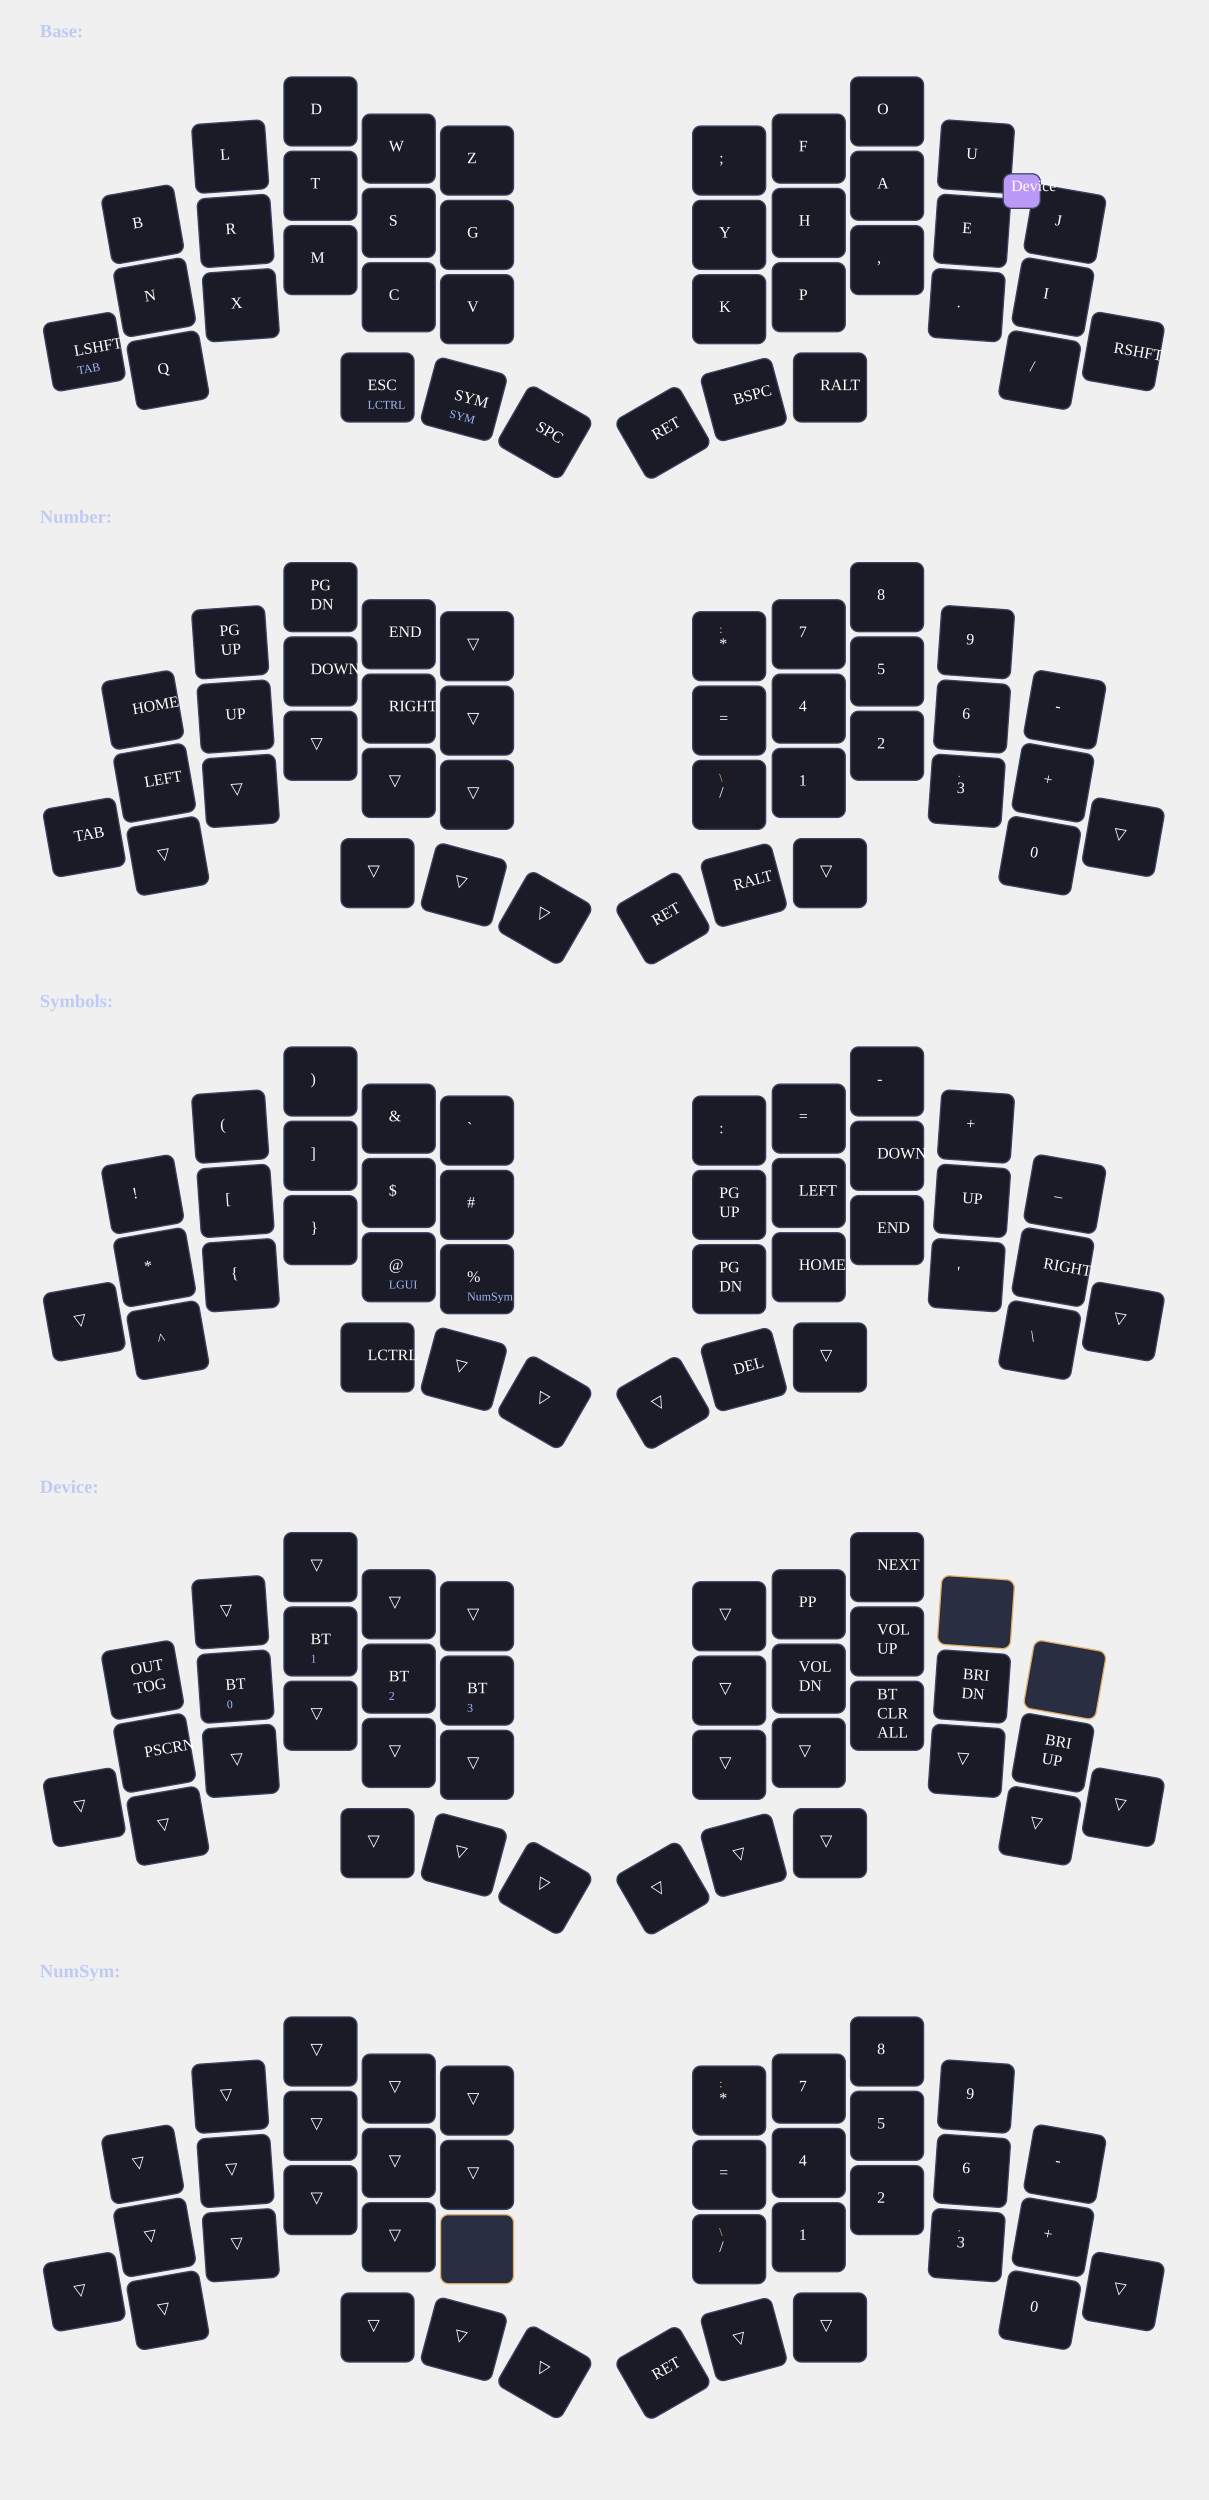
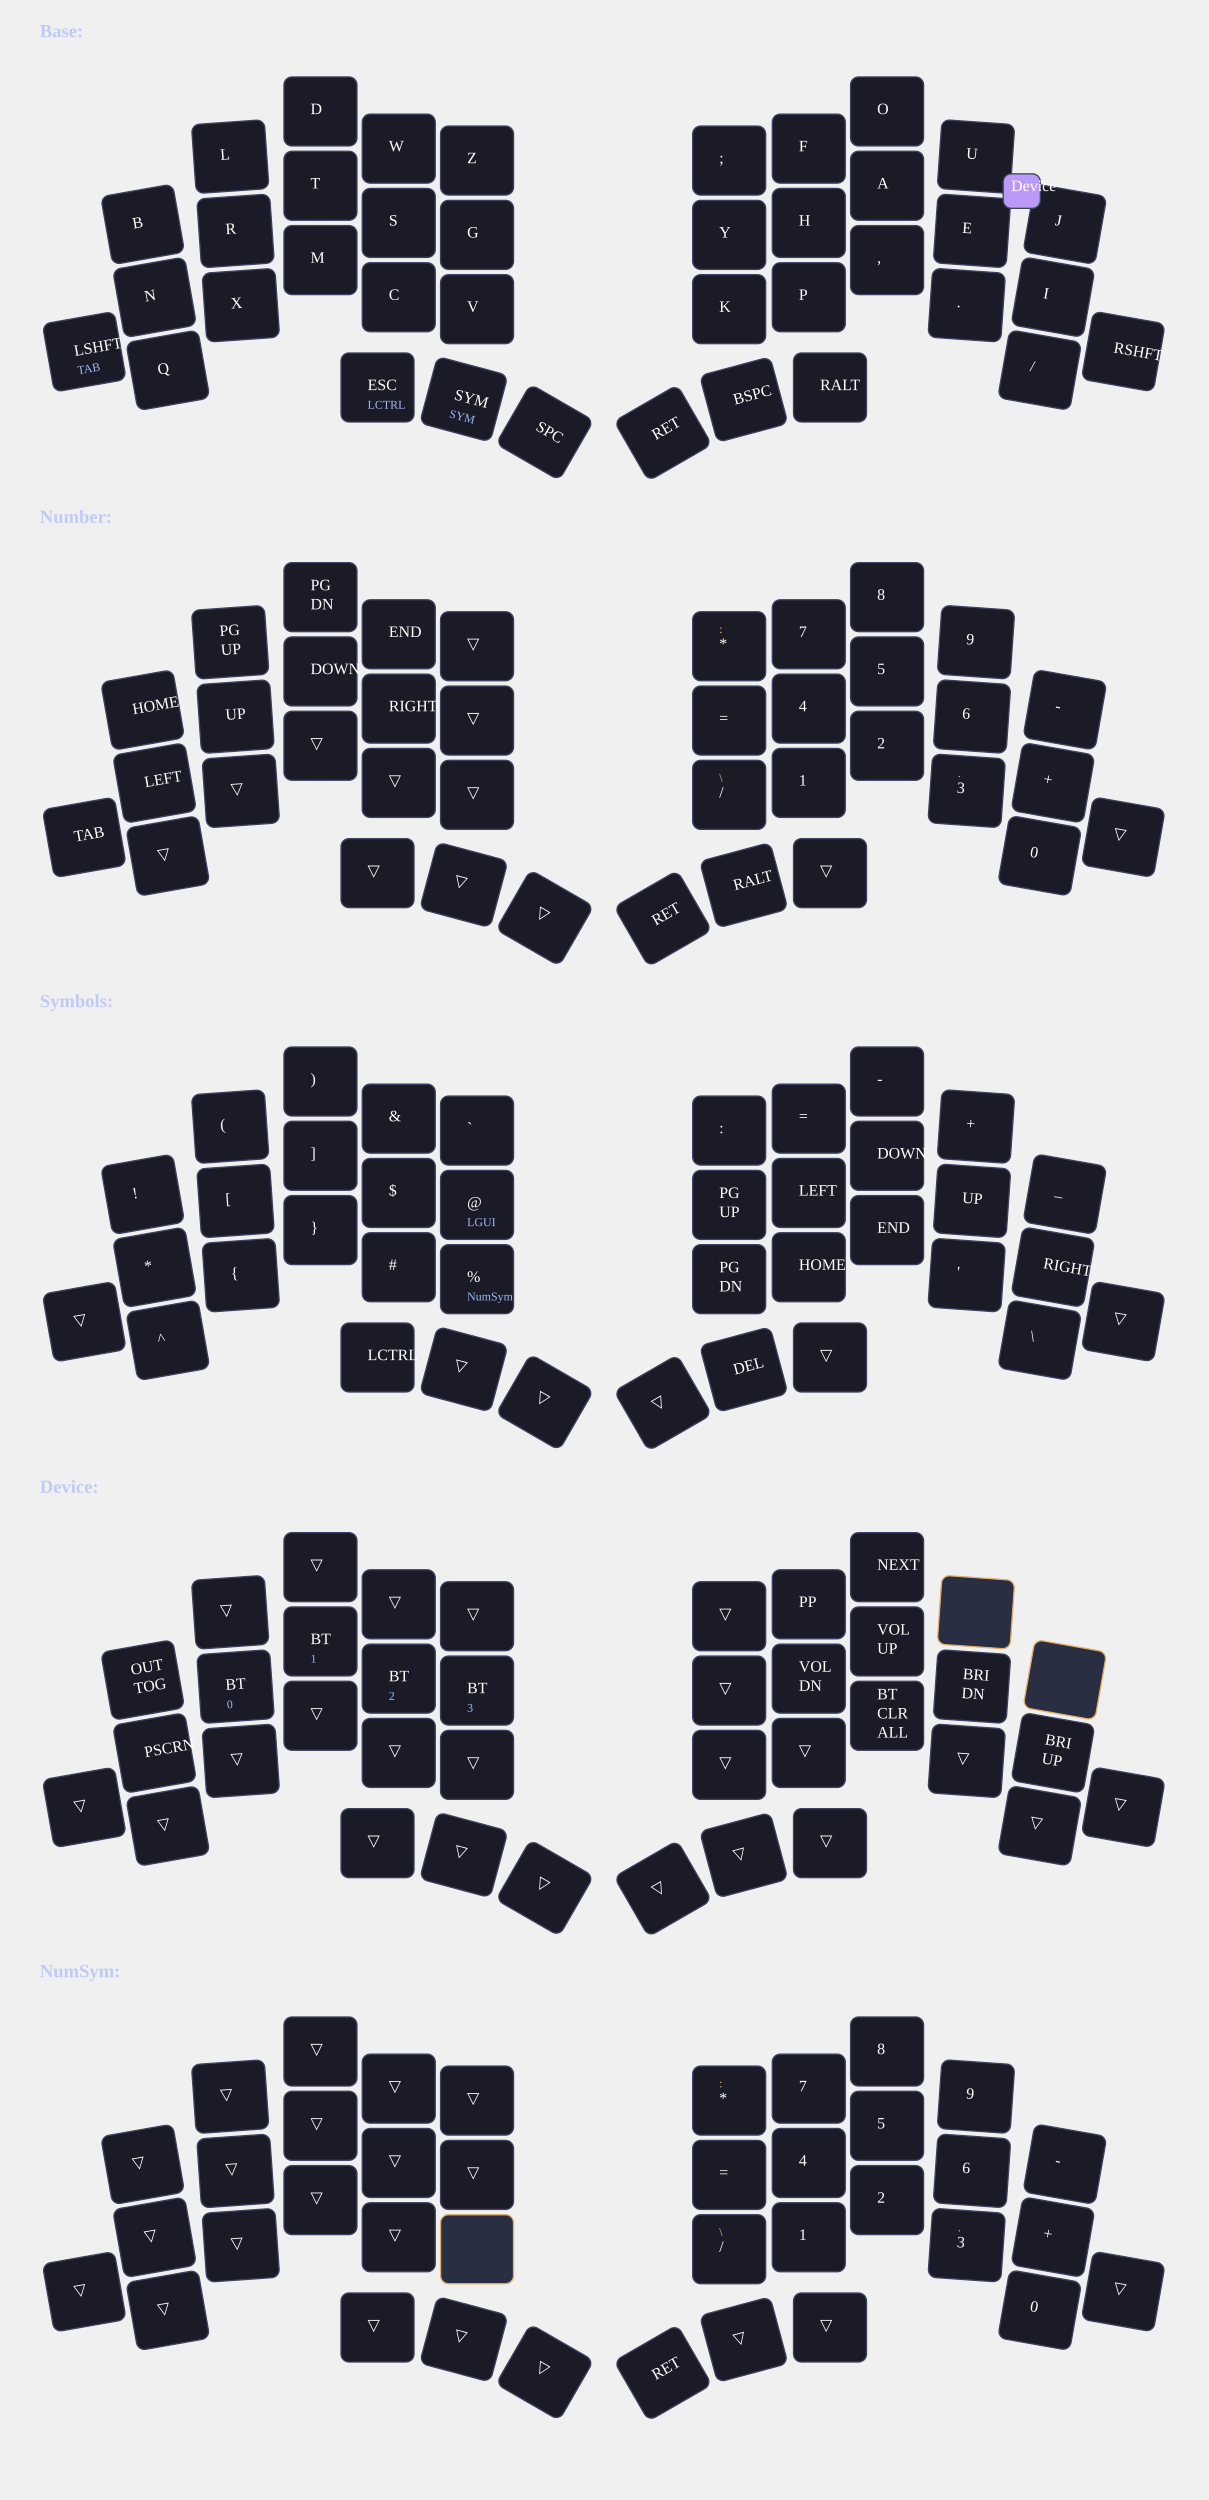
<svg xmlns="http://www.w3.org/2000/svg" width="911" height="1884" viewBox="0 0 911 1884" class="keymap">
  <style>.background { fill: #0f0f14; }
.key { fill: #1a1b26; stroke: #3b4261; stroke-width: 1; }
.key.held { fill: #292e42; stroke: #e0af68; stroke-width: 1; }
.key.ghost { stroke-dasharray: 4,4; stroke: #565f89; stroke-width: 1; }
.keycode { font-size: 10px; font-family: monospace; fill: #c0caf5; text-anchor: middle; dominant-baseline: middle; }
text.tap { font-size: 12px; fill: #ffffff; stroke: none; transform: translateX(-8px); }
text.hold { font-size: 9px; fill: #9db8f8; stroke: none; transform: translate(-8px, 2px); }
text.shifted { font-size: 9px; fill: #f0c878; stroke: none; transform: translate(-8px, 4px); }
.label { font-size: 14px; font-weight: bold; fill: #c0caf5; stroke: none; }
.combo { fill: #bb9af7; stroke: #3b4261; stroke-width: 1; }
</style>
  <g transform="translate(30, 0)" class="layer-Base">
    <text x="0" y="28" class="label" id="Base">Base:</text>
    <g transform="translate(0, 56)">
      <g transform="translate(78, 113) rotate(-10.0)" class="key keypos-0">
        <rect rx="6" ry="6" x="-28" y="-26" width="55" height="52" class="key" />
        <text x="0" y="2" class="key tap">B</text>
      </g>
      <g transform="translate(144, 62) rotate(-4.0)" class="key keypos-1">
        <rect rx="6" ry="6" x="-28" y="-26" width="55" height="52" class="key" />
        <text x="0" y="2" class="key tap">L</text>
      </g>
      <g transform="translate(212, 28)" class="key keypos-2">
        <rect rx="6" ry="6" x="-28" y="-26" width="55" height="52" class="key" />
        <text x="0" y="2" class="key tap">D</text>
      </g>
      <g transform="translate(271, 56)" class="key keypos-3">
        <rect rx="6" ry="6" x="-28" y="-26" width="55" height="52" class="key" />
        <text x="0" y="2" class="key tap">W</text>
      </g>
      <g transform="translate(330, 65)" class="key keypos-4">
        <rect rx="6" ry="6" x="-28" y="-26" width="55" height="52" class="key" />
        <text x="0" y="2" class="key tap">Z</text>
      </g>
      <g transform="translate(520, 65)" class="key keypos-5">
        <rect rx="6" ry="6" x="-28" y="-26" width="55" height="52" class="key" />
        <text x="0" y="2" class="key tap">;</text>
      </g>
      <g transform="translate(580, 56)" class="key keypos-6">
        <rect rx="6" ry="6" x="-28" y="-26" width="55" height="52" class="key" />
        <text x="0" y="2" class="key tap">F</text>
      </g>
      <g transform="translate(639, 28)" class="key keypos-7">
        <rect rx="6" ry="6" x="-28" y="-26" width="55" height="52" class="key" />
        <text x="0" y="2" class="key tap">O</text>
      </g>
      <g transform="translate(706, 62) rotate(4.0)" class="key keypos-8">
        <rect rx="6" ry="6" x="-28" y="-26" width="55" height="52" class="key" />
        <text x="0" y="2" class="key tap">U</text>
      </g>
      <g transform="translate(773, 113) rotate(10.0)" class="key keypos-9">
        <rect rx="6" ry="6" x="-28" y="-26" width="55" height="52" class="key" />
        <text x="0" y="2" class="key tap">J</text>
      </g>
      <g transform="translate(87, 168) rotate(-10.0)" class="key keypos-10">
        <rect rx="6" ry="6" x="-28" y="-26" width="55" height="52" class="key" />
        <text x="0" y="2" class="key tap">N</text>
      </g>
      <g transform="translate(148, 118) rotate(-4.0)" class="key keypos-11">
        <rect rx="6" ry="6" x="-28" y="-26" width="55" height="52" class="key" />
        <text x="0" y="2" class="key tap">R</text>
      </g>
      <g transform="translate(212, 84)" class="key keypos-12">
        <rect rx="6" ry="6" x="-28" y="-26" width="55" height="52" class="key" />
        <text x="0" y="2" class="key tap">T</text>
      </g>
      <g transform="translate(271, 112)" class="key keypos-13">
        <rect rx="6" ry="6" x="-28" y="-26" width="55" height="52" class="key" />
        <text x="0" y="2" class="key tap">S</text>
      </g>
      <g transform="translate(330, 121)" class="key keypos-14">
        <rect rx="6" ry="6" x="-28" y="-26" width="55" height="52" class="key" />
        <text x="0" y="2" class="key tap">G</text>
      </g>
      <g transform="translate(520, 121)" class="key keypos-15">
        <rect rx="6" ry="6" x="-28" y="-26" width="55" height="52" class="key" />
        <text x="0" y="2" class="key tap">Y</text>
      </g>
      <g transform="translate(580, 112)" class="key keypos-16">
        <rect rx="6" ry="6" x="-28" y="-26" width="55" height="52" class="key" />
        <text x="0" y="2" class="key tap">H</text>
      </g>
      <g transform="translate(639, 84)" class="key keypos-17">
        <rect rx="6" ry="6" x="-28" y="-26" width="55" height="52" class="key" />
        <text x="0" y="2" class="key tap">A</text>
      </g>
      <g transform="translate(703, 118) rotate(4.0)" class="key keypos-18">
        <rect rx="6" ry="6" x="-28" y="-26" width="55" height="52" class="key" />
        <text x="0" y="2" class="key tap">E</text>
      </g>
      <g transform="translate(764, 168) rotate(10.0)" class="key keypos-19">
        <rect rx="6" ry="6" x="-28" y="-26" width="55" height="52" class="key" />
        <text x="0" y="2" class="key tap">I</text>
      </g>
      <g transform="translate(34, 209) rotate(-10.0)" class="key keypos-20">
        <rect rx="6" ry="6" x="-28" y="-26" width="55" height="52" class="key" />
        <text x="0" y="2" class="key tap">LSHFT</text>
        <text x="0" y="14" class="key hold">TAB</text>
      </g>
      <g transform="translate(97, 223) rotate(-10.0)" class="key keypos-21">
        <rect rx="6" ry="6" x="-28" y="-26" width="55" height="52" class="key" />
        <text x="0" y="2" class="key tap">Q</text>
      </g>
      <g transform="translate(152, 174) rotate(-4.0)" class="key keypos-22">
        <rect rx="6" ry="6" x="-28" y="-26" width="55" height="52" class="key" />
        <text x="0" y="2" class="key tap">X</text>
      </g>
      <g transform="translate(212, 140)" class="key keypos-23">
        <rect rx="6" ry="6" x="-28" y="-26" width="55" height="52" class="key" />
        <text x="0" y="2" class="key tap">M</text>
      </g>
      <g transform="translate(271, 168)" class="key keypos-24">
        <rect rx="6" ry="6" x="-28" y="-26" width="55" height="52" class="key" />
        <text x="0" y="2" class="key tap">C</text>
      </g>
      <g transform="translate(330, 177)" class="key keypos-25">
        <rect rx="6" ry="6" x="-28" y="-26" width="55" height="52" class="key" />
        <text x="0" y="2" class="key tap">V</text>
      </g>
      <g transform="translate(520, 177)" class="key keypos-26">
        <rect rx="6" ry="6" x="-28" y="-26" width="55" height="52" class="key" />
        <text x="0" y="2" class="key tap">K</text>
      </g>
      <g transform="translate(580, 168)" class="key keypos-27">
        <rect rx="6" ry="6" x="-28" y="-26" width="55" height="52" class="key" />
        <text x="0" y="2" class="key tap">P</text>
      </g>
      <g transform="translate(639, 140)" class="key keypos-28">
        <rect rx="6" ry="6" x="-28" y="-26" width="55" height="52" class="key" />
        <text x="0" y="2" class="key tap">,</text>
      </g>
      <g transform="translate(699, 174) rotate(4.0)" class="key keypos-29">
        <rect rx="6" ry="6" x="-28" y="-26" width="55" height="52" class="key" />
        <text x="0" y="2" class="key tap">.</text>
      </g>
      <g transform="translate(754, 223) rotate(10.0)" class="key keypos-30">
        <rect rx="6" ry="6" x="-28" y="-26" width="55" height="52" class="key" />
        <text x="0" y="2" class="key tap">/</text>
      </g>
      <g transform="translate(817, 209) rotate(10.0)" class="key keypos-31">
        <rect rx="6" ry="6" x="-28" y="-26" width="55" height="52" class="key" />
        <text x="0" y="2" class="key tap">RSHFT</text>
      </g>
      <g transform="translate(255, 236)" class="key keypos-32">
        <rect rx="6" ry="6" x="-28" y="-26" width="55" height="52" class="key" />
        <text x="0" y="2" class="key tap">ESC</text>
        <text x="0" y="14" class="key hold">LCTRL</text>
      </g>
      <g transform="translate(320, 245) rotate(15.0)" class="key keypos-33">
        <rect rx="6" ry="6" x="-28" y="-26" width="55" height="52" class="key" />
        <text x="0" y="2" class="key tap">SYM</text>
        <text x="0" y="14" class="key hold">SYM</text>
      </g>
      <g transform="translate(381, 270) rotate(30.0)" class="key keypos-34">
        <rect rx="6" ry="6" x="-28" y="-26" width="55" height="52" class="key" />
        <text x="0" y="2" class="key tap">SPC</text>
      </g>
      <g transform="translate(470, 270) rotate(-30.0)" class="key keypos-35">
        <rect rx="6" ry="6" x="-28" y="-26" width="55" height="52" class="key" />
        <text x="0" y="2" class="key tap">RET</text>
      </g>
      <g transform="translate(531, 245) rotate(-15.0)" class="key keypos-36">
        <rect rx="6" ry="6" x="-28" y="-26" width="55" height="52" class="key" />
        <text x="0" y="2" class="key tap">BSPC</text>
      </g>
      <g transform="translate(596, 236)" class="key keypos-37">
        <rect rx="6" ry="6" x="-28" y="-26" width="55" height="52" class="key" />
        <text x="0" y="2" class="key tap">RALT</text>
      </g>
      <g class="combo combopos-0">
        <rect rx="6" ry="6" x="726" y="75" width="28" height="26" class="combo" />
        <a href="#Device">
          <text x="740" y="88" class="combo tap layer-activator">Device</text>
        </a>
      </g>
    </g>
  </g>
  <g transform="translate(30, 366)" class="layer-Number">
    <text x="0" y="28" class="label" id="Number">Number:</text>
    <g transform="translate(0, 56)">
      <g transform="translate(78, 113) rotate(-10.0)" class="key keypos-0">
        <rect rx="6" ry="6" x="-28" y="-26" width="55" height="52" class="key" />
        <text x="0" y="2" class="key tap">HOME</text>
      </g>
      <g transform="translate(144, 62) rotate(-4.0)" class="key keypos-1">
        <rect rx="6" ry="6" x="-28" y="-26" width="55" height="52" class="key" />
        <text x="0" y="2" class="key tap">
          <tspan x="0" dy="-0.6em">PG</tspan>
          <tspan x="0" dy="1.2em">UP</tspan>
        </text>
      </g>
      <g transform="translate(212, 28)" class="key keypos-2">
        <rect rx="6" ry="6" x="-28" y="-26" width="55" height="52" class="key" />
        <text x="0" y="2" class="key tap">
          <tspan x="0" dy="-0.6em">PG</tspan>
          <tspan x="0" dy="1.2em">DN</tspan>
        </text>
      </g>
      <g transform="translate(271, 56)" class="key keypos-3">
        <rect rx="6" ry="6" x="-28" y="-26" width="55" height="52" class="key" />
        <text x="0" y="2" class="key tap">END</text>
      </g>
      <g transform="translate(330, 65)" class="key trans keypos-4">
        <rect rx="6" ry="6" x="-28" y="-26" width="55" height="52" class="key trans" />
        <text x="0" y="2" class="key trans tap">▽</text>
      </g>
      <g transform="translate(520, 65)" class="key keypos-5">
        <rect rx="6" ry="6" x="-28" y="-26" width="55" height="52" class="key" />
        <text x="0" y="2" class="key tap">*</text>
        <text x="0" y="-14" class="key shifted">:</text>
      </g>
      <g transform="translate(580, 56)" class="key keypos-6">
        <rect rx="6" ry="6" x="-28" y="-26" width="55" height="52" class="key" />
        <text x="0" y="2" class="key tap">7</text>
      </g>
      <g transform="translate(639, 28)" class="key keypos-7">
        <rect rx="6" ry="6" x="-28" y="-26" width="55" height="52" class="key" />
        <text x="0" y="2" class="key tap">8</text>
      </g>
      <g transform="translate(706, 62) rotate(4.0)" class="key keypos-8">
        <rect rx="6" ry="6" x="-28" y="-26" width="55" height="52" class="key" />
        <text x="0" y="2" class="key tap">9</text>
      </g>
      <g transform="translate(773, 113) rotate(10.0)" class="key keypos-9">
        <rect rx="6" ry="6" x="-28" y="-26" width="55" height="52" class="key" />
        <text x="0" y="2" class="key tap">-</text>
      </g>
      <g transform="translate(87, 168) rotate(-10.0)" class="key keypos-10">
        <rect rx="6" ry="6" x="-28" y="-26" width="55" height="52" class="key" />
        <text x="0" y="2" class="key tap">LEFT</text>
      </g>
      <g transform="translate(148, 118) rotate(-4.0)" class="key keypos-11">
        <rect rx="6" ry="6" x="-28" y="-26" width="55" height="52" class="key" />
        <text x="0" y="2" class="key tap">UP</text>
      </g>
      <g transform="translate(212, 84)" class="key keypos-12">
        <rect rx="6" ry="6" x="-28" y="-26" width="55" height="52" class="key" />
        <text x="0" y="2" class="key tap">DOWN</text>
      </g>
      <g transform="translate(271, 112)" class="key keypos-13">
        <rect rx="6" ry="6" x="-28" y="-26" width="55" height="52" class="key" />
        <text x="0" y="2" class="key tap">RIGHT</text>
      </g>
      <g transform="translate(330, 121)" class="key trans keypos-14">
        <rect rx="6" ry="6" x="-28" y="-26" width="55" height="52" class="key trans" />
        <text x="0" y="2" class="key trans tap">▽</text>
      </g>
      <g transform="translate(520, 121)" class="key keypos-15">
        <rect rx="6" ry="6" x="-28" y="-26" width="55" height="52" class="key" />
        <text x="0" y="2" class="key tap">=</text>
      </g>
      <g transform="translate(580, 112)" class="key keypos-16">
        <rect rx="6" ry="6" x="-28" y="-26" width="55" height="52" class="key" />
        <text x="0" y="2" class="key tap">4</text>
      </g>
      <g transform="translate(639, 84)" class="key keypos-17">
        <rect rx="6" ry="6" x="-28" y="-26" width="55" height="52" class="key" />
        <text x="0" y="2" class="key tap">5</text>
      </g>
      <g transform="translate(703, 118) rotate(4.0)" class="key keypos-18">
        <rect rx="6" ry="6" x="-28" y="-26" width="55" height="52" class="key" />
        <text x="0" y="2" class="key tap">6</text>
      </g>
      <g transform="translate(764, 168) rotate(10.0)" class="key keypos-19">
        <rect rx="6" ry="6" x="-28" y="-26" width="55" height="52" class="key" />
        <text x="0" y="2" class="key tap">+</text>
      </g>
      <g transform="translate(34, 209) rotate(-10.0)" class="key keypos-20">
        <rect rx="6" ry="6" x="-28" y="-26" width="55" height="52" class="key" />
        <text x="0" y="2" class="key tap">TAB</text>
      </g>
      <g transform="translate(97, 223) rotate(-10.0)" class="key trans keypos-21">
        <rect rx="6" ry="6" x="-28" y="-26" width="55" height="52" class="key trans" />
        <text x="0" y="2" class="key trans tap">▽</text>
      </g>
      <g transform="translate(152, 174) rotate(-4.0)" class="key trans keypos-22">
        <rect rx="6" ry="6" x="-28" y="-26" width="55" height="52" class="key trans" />
        <text x="0" y="2" class="key trans tap">▽</text>
      </g>
      <g transform="translate(212, 140)" class="key trans keypos-23">
        <rect rx="6" ry="6" x="-28" y="-26" width="55" height="52" class="key trans" />
        <text x="0" y="2" class="key trans tap">▽</text>
      </g>
      <g transform="translate(271, 168)" class="key trans keypos-24">
        <rect rx="6" ry="6" x="-28" y="-26" width="55" height="52" class="key trans" />
        <text x="0" y="2" class="key trans tap">▽</text>
      </g>
      <g transform="translate(330, 177)" class="key trans keypos-25">
        <rect rx="6" ry="6" x="-28" y="-26" width="55" height="52" class="key trans" />
        <text x="0" y="2" class="key trans tap">▽</text>
      </g>
      <g transform="translate(520, 177)" class="key keypos-26">
        <rect rx="6" ry="6" x="-28" y="-26" width="55" height="52" class="key" />
        <text x="0" y="2" class="key tap">/</text>
        <text x="0" y="-14" class="key shifted">\</text>
      </g>
      <g transform="translate(580, 168)" class="key keypos-27">
        <rect rx="6" ry="6" x="-28" y="-26" width="55" height="52" class="key" />
        <text x="0" y="2" class="key tap">1</text>
      </g>
      <g transform="translate(639, 140)" class="key keypos-28">
        <rect rx="6" ry="6" x="-28" y="-26" width="55" height="52" class="key" />
        <text x="0" y="2" class="key tap">2</text>
      </g>
      <g transform="translate(699, 174) rotate(4.0)" class="key keypos-29">
        <rect rx="6" ry="6" x="-28" y="-26" width="55" height="52" class="key" />
        <text x="0" y="2" class="key tap">3</text>
        <text x="0" y="-14" class="key shifted">.</text>
      </g>
      <g transform="translate(754, 223) rotate(10.0)" class="key keypos-30">
        <rect rx="6" ry="6" x="-28" y="-26" width="55" height="52" class="key" />
        <text x="0" y="2" class="key tap">0</text>
      </g>
      <g transform="translate(817, 209) rotate(10.0)" class="key trans keypos-31">
        <rect rx="6" ry="6" x="-28" y="-26" width="55" height="52" class="key trans" />
        <text x="0" y="2" class="key trans tap">▽</text>
      </g>
      <g transform="translate(255, 236)" class="key trans keypos-32">
        <rect rx="6" ry="6" x="-28" y="-26" width="55" height="52" class="key trans" />
        <text x="0" y="2" class="key trans tap">▽</text>
      </g>
      <g transform="translate(320, 245) rotate(15.0)" class="key trans keypos-33">
        <rect rx="6" ry="6" x="-28" y="-26" width="55" height="52" class="key trans" />
        <text x="0" y="2" class="key trans tap">▽</text>
      </g>
      <g transform="translate(381, 270) rotate(30.0)" class="key trans keypos-34">
        <rect rx="6" ry="6" x="-28" y="-26" width="55" height="52" class="key trans" />
        <text x="0" y="2" class="key trans tap">▽</text>
      </g>
      <g transform="translate(470, 270) rotate(-30.0)" class="key keypos-35">
        <rect rx="6" ry="6" x="-28" y="-26" width="55" height="52" class="key" />
        <text x="0" y="2" class="key tap">RET</text>
      </g>
      <g transform="translate(531, 245) rotate(-15.0)" class="key keypos-36">
        <rect rx="6" ry="6" x="-28" y="-26" width="55" height="52" class="key" />
        <text x="0" y="2" class="key tap">RALT</text>
      </g>
      <g transform="translate(596, 236)" class="key trans keypos-37">
        <rect rx="6" ry="6" x="-28" y="-26" width="55" height="52" class="key trans" />
        <text x="0" y="2" class="key trans tap">▽</text>
      </g>
    </g>
  </g>
  <g transform="translate(30, 731)" class="layer-Symbols">
    <text x="0" y="28" class="label" id="Symbols">Symbols:</text>
    <g transform="translate(0, 56)">
      <g transform="translate(78, 113) rotate(-10.0)" class="key keypos-0">
        <rect rx="6" ry="6" x="-28" y="-26" width="55" height="52" class="key" />
        <text x="0" y="2" class="key tap">!</text>
      </g>
      <g transform="translate(144, 62) rotate(-4.0)" class="key keypos-1">
        <rect rx="6" ry="6" x="-28" y="-26" width="55" height="52" class="key" />
        <text x="0" y="2" class="key tap">(</text>
      </g>
      <g transform="translate(212, 28)" class="key keypos-2">
        <rect rx="6" ry="6" x="-28" y="-26" width="55" height="52" class="key" />
        <text x="0" y="2" class="key tap">)</text>
      </g>
      <g transform="translate(271, 56)" class="key keypos-3">
        <rect rx="6" ry="6" x="-28" y="-26" width="55" height="52" class="key" />
        <text x="0" y="2" class="key tap">&amp;</text>
      </g>
      <g transform="translate(330, 65)" class="key keypos-4">
        <rect rx="6" ry="6" x="-28" y="-26" width="55" height="52" class="key" />
        <text x="0" y="2" class="key tap">`</text>
      </g>
      <g transform="translate(520, 65)" class="key keypos-5">
        <rect rx="6" ry="6" x="-28" y="-26" width="55" height="52" class="key" />
        <text x="0" y="2" class="key tap">:</text>
      </g>
      <g transform="translate(580, 56)" class="key keypos-6">
        <rect rx="6" ry="6" x="-28" y="-26" width="55" height="52" class="key" />
        <text x="0" y="2" class="key tap">=</text>
      </g>
      <g transform="translate(639, 28)" class="key keypos-7">
        <rect rx="6" ry="6" x="-28" y="-26" width="55" height="52" class="key" />
        <text x="0" y="2" class="key tap">-</text>
      </g>
      <g transform="translate(706, 62) rotate(4.0)" class="key keypos-8">
        <rect rx="6" ry="6" x="-28" y="-26" width="55" height="52" class="key" />
        <text x="0" y="2" class="key tap">+</text>
      </g>
      <g transform="translate(773, 113) rotate(10.0)" class="key keypos-9">
        <rect rx="6" ry="6" x="-28" y="-26" width="55" height="52" class="key" />
        <text x="0" y="2" class="key tap">_</text>
      </g>
      <g transform="translate(87, 168) rotate(-10.0)" class="key keypos-10">
        <rect rx="6" ry="6" x="-28" y="-26" width="55" height="52" class="key" />
        <text x="0" y="2" class="key tap">*</text>
      </g>
      <g transform="translate(148, 118) rotate(-4.0)" class="key keypos-11">
        <rect rx="6" ry="6" x="-28" y="-26" width="55" height="52" class="key" />
        <text x="0" y="2" class="key tap">[</text>
      </g>
      <g transform="translate(212, 84)" class="key keypos-12">
        <rect rx="6" ry="6" x="-28" y="-26" width="55" height="52" class="key" />
        <text x="0" y="2" class="key tap">]</text>
      </g>
      <g transform="translate(271, 112)" class="key keypos-13">
        <rect rx="6" ry="6" x="-28" y="-26" width="55" height="52" class="key" />
        <text x="0" y="2" class="key tap">$</text>
      </g>
      <g transform="translate(330, 121)" class="key keypos-14">
        <rect rx="6" ry="6" x="-28" y="-26" width="55" height="52" class="key" />
-         <text x="0" y="2" class="key tap">#</text>
+         <text x="0" y="2" class="key tap">@</text>
+         <text x="0" y="14" class="key hold">LGUI</text>
      </g>
      <g transform="translate(520, 121)" class="key keypos-15">
        <rect rx="6" ry="6" x="-28" y="-26" width="55" height="52" class="key" />
        <text x="0" y="2" class="key tap">
          <tspan x="0" dy="-0.6em">PG</tspan>
          <tspan x="0" dy="1.2em">UP</tspan>
        </text>
      </g>
      <g transform="translate(580, 112)" class="key keypos-16">
        <rect rx="6" ry="6" x="-28" y="-26" width="55" height="52" class="key" />
        <text x="0" y="2" class="key tap">LEFT</text>
      </g>
      <g transform="translate(639, 84)" class="key keypos-17">
        <rect rx="6" ry="6" x="-28" y="-26" width="55" height="52" class="key" />
        <text x="0" y="2" class="key tap">DOWN</text>
      </g>
      <g transform="translate(703, 118) rotate(4.0)" class="key keypos-18">
        <rect rx="6" ry="6" x="-28" y="-26" width="55" height="52" class="key" />
        <text x="0" y="2" class="key tap">UP</text>
      </g>
      <g transform="translate(764, 168) rotate(10.0)" class="key keypos-19">
        <rect rx="6" ry="6" x="-28" y="-26" width="55" height="52" class="key" />
        <text x="0" y="2" class="key tap">RIGHT</text>
      </g>
      <g transform="translate(34, 209) rotate(-10.0)" class="key trans keypos-20">
        <rect rx="6" ry="6" x="-28" y="-26" width="55" height="52" class="key trans" />
        <text x="0" y="2" class="key trans tap">▽</text>
      </g>
      <g transform="translate(97, 223) rotate(-10.0)" class="key keypos-21">
        <rect rx="6" ry="6" x="-28" y="-26" width="55" height="52" class="key" />
        <text x="0" y="2" class="key tap">^</text>
      </g>
      <g transform="translate(152, 174) rotate(-4.0)" class="key keypos-22">
        <rect rx="6" ry="6" x="-28" y="-26" width="55" height="52" class="key" />
        <text x="0" y="2" class="key tap">{</text>
      </g>
      <g transform="translate(212, 140)" class="key keypos-23">
        <rect rx="6" ry="6" x="-28" y="-26" width="55" height="52" class="key" />
        <text x="0" y="2" class="key tap">}</text>
      </g>
      <g transform="translate(271, 168)" class="key keypos-24">
        <rect rx="6" ry="6" x="-28" y="-26" width="55" height="52" class="key" />
-         <text x="0" y="2" class="key tap">@</text>
-         <text x="0" y="14" class="key hold">LGUI</text>
+         <text x="0" y="2" class="key tap">#</text>
      </g>
      <g transform="translate(330, 177)" class="key keypos-25">
        <rect rx="6" ry="6" x="-28" y="-26" width="55" height="52" class="key" />
        <text x="0" y="2" class="key tap">%</text>
        <a href="#NumSym">
          <text x="0" y="14" class="key hold layer-activator">NumSym</text>
        </a>
      </g>
      <g transform="translate(520, 177)" class="key keypos-26">
        <rect rx="6" ry="6" x="-28" y="-26" width="55" height="52" class="key" />
        <text x="0" y="2" class="key tap">
          <tspan x="0" dy="-0.6em">PG</tspan>
          <tspan x="0" dy="1.2em">DN</tspan>
        </text>
      </g>
      <g transform="translate(580, 168)" class="key keypos-27">
        <rect rx="6" ry="6" x="-28" y="-26" width="55" height="52" class="key" />
        <text x="0" y="2" class="key tap">HOME</text>
      </g>
      <g transform="translate(639, 140)" class="key keypos-28">
        <rect rx="6" ry="6" x="-28" y="-26" width="55" height="52" class="key" />
        <text x="0" y="2" class="key tap">END</text>
      </g>
      <g transform="translate(699, 174) rotate(4.0)" class="key keypos-29">
        <rect rx="6" ry="6" x="-28" y="-26" width="55" height="52" class="key" />
        <text x="0" y="2" class="key tap">'</text>
      </g>
      <g transform="translate(754, 223) rotate(10.0)" class="key keypos-30">
        <rect rx="6" ry="6" x="-28" y="-26" width="55" height="52" class="key" />
        <text x="0" y="2" class="key tap">\</text>
      </g>
      <g transform="translate(817, 209) rotate(10.0)" class="key trans keypos-31">
        <rect rx="6" ry="6" x="-28" y="-26" width="55" height="52" class="key trans" />
        <text x="0" y="2" class="key trans tap">▽</text>
      </g>
      <g transform="translate(255, 236)" class="key keypos-32">
        <rect rx="6" ry="6" x="-28" y="-26" width="55" height="52" class="key" />
        <text x="0" y="2" class="key tap">LCTRL</text>
      </g>
      <g transform="translate(320, 245) rotate(15.0)" class="key trans keypos-33">
        <rect rx="6" ry="6" x="-28" y="-26" width="55" height="52" class="key trans" />
        <text x="0" y="2" class="key trans tap">▽</text>
      </g>
      <g transform="translate(381, 270) rotate(30.0)" class="key trans keypos-34">
        <rect rx="6" ry="6" x="-28" y="-26" width="55" height="52" class="key trans" />
        <text x="0" y="2" class="key trans tap">▽</text>
      </g>
      <g transform="translate(470, 270) rotate(-30.0)" class="key trans keypos-35">
        <rect rx="6" ry="6" x="-28" y="-26" width="55" height="52" class="key trans" />
        <text x="0" y="2" class="key trans tap">▽</text>
      </g>
      <g transform="translate(531, 245) rotate(-15.0)" class="key keypos-36">
        <rect rx="6" ry="6" x="-28" y="-26" width="55" height="52" class="key" />
        <text x="0" y="2" class="key tap">DEL</text>
      </g>
      <g transform="translate(596, 236)" class="key trans keypos-37">
        <rect rx="6" ry="6" x="-28" y="-26" width="55" height="52" class="key trans" />
        <text x="0" y="2" class="key trans tap">▽</text>
      </g>
    </g>
  </g>
  <g transform="translate(30, 1097)" class="layer-Device">
    <text x="0" y="28" class="label" id="Device">Device:</text>
    <g transform="translate(0, 56)">
      <g transform="translate(78, 113) rotate(-10.0)" class="key keypos-0">
        <rect rx="6" ry="6" x="-28" y="-26" width="55" height="52" class="key" />
        <text x="0" y="2" class="key tap">
          <tspan x="0" dy="-0.6em">OUT</tspan>
          <tspan x="0" dy="1.2em">TOG</tspan>
        </text>
      </g>
      <g transform="translate(144, 62) rotate(-4.0)" class="key trans keypos-1">
        <rect rx="6" ry="6" x="-28" y="-26" width="55" height="52" class="key trans" />
        <text x="0" y="2" class="key trans tap">▽</text>
      </g>
      <g transform="translate(212, 28)" class="key trans keypos-2">
        <rect rx="6" ry="6" x="-28" y="-26" width="55" height="52" class="key trans" />
        <text x="0" y="2" class="key trans tap">▽</text>
      </g>
      <g transform="translate(271, 56)" class="key trans keypos-3">
        <rect rx="6" ry="6" x="-28" y="-26" width="55" height="52" class="key trans" />
        <text x="0" y="2" class="key trans tap">▽</text>
      </g>
      <g transform="translate(330, 65)" class="key trans keypos-4">
        <rect rx="6" ry="6" x="-28" y="-26" width="55" height="52" class="key trans" />
        <text x="0" y="2" class="key trans tap">▽</text>
      </g>
      <g transform="translate(520, 65)" class="key trans keypos-5">
        <rect rx="6" ry="6" x="-28" y="-26" width="55" height="52" class="key trans" />
        <text x="0" y="2" class="key trans tap">▽</text>
      </g>
      <g transform="translate(580, 56)" class="key keypos-6">
        <rect rx="6" ry="6" x="-28" y="-26" width="55" height="52" class="key" />
        <text x="0" y="2" class="key tap">PP</text>
      </g>
      <g transform="translate(639, 28)" class="key keypos-7">
        <rect rx="6" ry="6" x="-28" y="-26" width="55" height="52" class="key" />
        <text x="0" y="2" class="key tap">NEXT</text>
      </g>
      <g transform="translate(706, 62) rotate(4.0)" class="key held keypos-8">
        <rect rx="6" ry="6" x="-28" y="-26" width="55" height="52" class="key held" />
      </g>
      <g transform="translate(773, 113) rotate(10.0)" class="key held keypos-9">
        <rect rx="6" ry="6" x="-28" y="-26" width="55" height="52" class="key held" />
      </g>
      <g transform="translate(87, 168) rotate(-10.0)" class="key keypos-10">
        <rect rx="6" ry="6" x="-28" y="-26" width="55" height="52" class="key" />
        <text x="0" y="2" class="key tap">PSCRN</text>
      </g>
      <g transform="translate(148, 118) rotate(-4.0)" class="key keypos-11">
        <rect rx="6" ry="6" x="-28" y="-26" width="55" height="52" class="key" />
        <text x="0" y="2" class="key tap">BT</text>
        <text x="0" y="14" class="key hold">0</text>
      </g>
      <g transform="translate(212, 84)" class="key keypos-12">
        <rect rx="6" ry="6" x="-28" y="-26" width="55" height="52" class="key" />
        <text x="0" y="2" class="key tap">BT</text>
        <text x="0" y="14" class="key hold">1</text>
      </g>
      <g transform="translate(271, 112)" class="key keypos-13">
        <rect rx="6" ry="6" x="-28" y="-26" width="55" height="52" class="key" />
        <text x="0" y="2" class="key tap">BT</text>
        <text x="0" y="14" class="key hold">2</text>
      </g>
      <g transform="translate(330, 121)" class="key keypos-14">
        <rect rx="6" ry="6" x="-28" y="-26" width="55" height="52" class="key" />
        <text x="0" y="2" class="key tap">BT</text>
        <text x="0" y="14" class="key hold">3</text>
      </g>
      <g transform="translate(520, 121)" class="key trans keypos-15">
        <rect rx="6" ry="6" x="-28" y="-26" width="55" height="52" class="key trans" />
        <text x="0" y="2" class="key trans tap">▽</text>
      </g>
      <g transform="translate(580, 112)" class="key keypos-16">
        <rect rx="6" ry="6" x="-28" y="-26" width="55" height="52" class="key" />
        <text x="0" y="2" class="key tap">
          <tspan x="0" dy="-0.6em">VOL</tspan>
          <tspan x="0" dy="1.2em">DN</tspan>
        </text>
      </g>
      <g transform="translate(639, 84)" class="key keypos-17">
        <rect rx="6" ry="6" x="-28" y="-26" width="55" height="52" class="key" />
        <text x="0" y="2" class="key tap">
          <tspan x="0" dy="-0.6em">VOL</tspan>
          <tspan x="0" dy="1.2em">UP</tspan>
        </text>
      </g>
      <g transform="translate(703, 118) rotate(4.0)" class="key keypos-18">
        <rect rx="6" ry="6" x="-28" y="-26" width="55" height="52" class="key" />
        <text x="0" y="2" class="key tap">
          <tspan x="0" dy="-0.6em">BRI</tspan>
          <tspan x="0" dy="1.2em">DN</tspan>
        </text>
      </g>
      <g transform="translate(764, 168) rotate(10.0)" class="key keypos-19">
        <rect rx="6" ry="6" x="-28" y="-26" width="55" height="52" class="key" />
        <text x="0" y="2" class="key tap">
          <tspan x="0" dy="-0.6em">BRI</tspan>
          <tspan x="0" dy="1.2em">UP</tspan>
        </text>
      </g>
      <g transform="translate(34, 209) rotate(-10.0)" class="key trans keypos-20">
        <rect rx="6" ry="6" x="-28" y="-26" width="55" height="52" class="key trans" />
        <text x="0" y="2" class="key trans tap">▽</text>
      </g>
      <g transform="translate(97, 223) rotate(-10.0)" class="key trans keypos-21">
        <rect rx="6" ry="6" x="-28" y="-26" width="55" height="52" class="key trans" />
        <text x="0" y="2" class="key trans tap">▽</text>
      </g>
      <g transform="translate(152, 174) rotate(-4.0)" class="key trans keypos-22">
        <rect rx="6" ry="6" x="-28" y="-26" width="55" height="52" class="key trans" />
        <text x="0" y="2" class="key trans tap">▽</text>
      </g>
      <g transform="translate(212, 140)" class="key trans keypos-23">
        <rect rx="6" ry="6" x="-28" y="-26" width="55" height="52" class="key trans" />
        <text x="0" y="2" class="key trans tap">▽</text>
      </g>
      <g transform="translate(271, 168)" class="key trans keypos-24">
        <rect rx="6" ry="6" x="-28" y="-26" width="55" height="52" class="key trans" />
        <text x="0" y="2" class="key trans tap">▽</text>
      </g>
      <g transform="translate(330, 177)" class="key trans keypos-25">
        <rect rx="6" ry="6" x="-28" y="-26" width="55" height="52" class="key trans" />
        <text x="0" y="2" class="key trans tap">▽</text>
      </g>
      <g transform="translate(520, 177)" class="key trans keypos-26">
        <rect rx="6" ry="6" x="-28" y="-26" width="55" height="52" class="key trans" />
        <text x="0" y="2" class="key trans tap">▽</text>
      </g>
      <g transform="translate(580, 168)" class="key trans keypos-27">
        <rect rx="6" ry="6" x="-28" y="-26" width="55" height="52" class="key trans" />
        <text x="0" y="2" class="key trans tap">▽</text>
      </g>
      <g transform="translate(639, 140)" class="key keypos-28">
        <rect rx="6" ry="6" x="-28" y="-26" width="55" height="52" class="key" />
        <text x="0" y="2" class="key tap">
          <tspan x="0" dy="-1.2em">BT</tspan>
          <tspan x="0" dy="1.2em">CLR</tspan>
          <tspan x="0" dy="1.2em">ALL</tspan>
        </text>
      </g>
      <g transform="translate(699, 174) rotate(4.0)" class="key trans keypos-29">
        <rect rx="6" ry="6" x="-28" y="-26" width="55" height="52" class="key trans" />
        <text x="0" y="2" class="key trans tap">▽</text>
      </g>
      <g transform="translate(754, 223) rotate(10.0)" class="key trans keypos-30">
        <rect rx="6" ry="6" x="-28" y="-26" width="55" height="52" class="key trans" />
        <text x="0" y="2" class="key trans tap">▽</text>
      </g>
      <g transform="translate(817, 209) rotate(10.0)" class="key trans keypos-31">
        <rect rx="6" ry="6" x="-28" y="-26" width="55" height="52" class="key trans" />
        <text x="0" y="2" class="key trans tap">▽</text>
      </g>
      <g transform="translate(255, 236)" class="key trans keypos-32">
        <rect rx="6" ry="6" x="-28" y="-26" width="55" height="52" class="key trans" />
        <text x="0" y="2" class="key trans tap">▽</text>
      </g>
      <g transform="translate(320, 245) rotate(15.0)" class="key trans keypos-33">
        <rect rx="6" ry="6" x="-28" y="-26" width="55" height="52" class="key trans" />
        <text x="0" y="2" class="key trans tap">▽</text>
      </g>
      <g transform="translate(381, 270) rotate(30.0)" class="key trans keypos-34">
        <rect rx="6" ry="6" x="-28" y="-26" width="55" height="52" class="key trans" />
        <text x="0" y="2" class="key trans tap">▽</text>
      </g>
      <g transform="translate(470, 270) rotate(-30.0)" class="key trans keypos-35">
        <rect rx="6" ry="6" x="-28" y="-26" width="55" height="52" class="key trans" />
        <text x="0" y="2" class="key trans tap">▽</text>
      </g>
      <g transform="translate(531, 245) rotate(-15.0)" class="key trans keypos-36">
        <rect rx="6" ry="6" x="-28" y="-26" width="55" height="52" class="key trans" />
        <text x="0" y="2" class="key trans tap">▽</text>
      </g>
      <g transform="translate(596, 236)" class="key trans keypos-37">
        <rect rx="6" ry="6" x="-28" y="-26" width="55" height="52" class="key trans" />
        <text x="0" y="2" class="key trans tap">▽</text>
      </g>
    </g>
  </g>
  <g transform="translate(30, 1462)" class="layer-NumSym">
    <text x="0" y="28" class="label" id="NumSym">NumSym:</text>
    <g transform="translate(0, 56)">
      <g transform="translate(78, 113) rotate(-10.0)" class="key trans keypos-0">
        <rect rx="6" ry="6" x="-28" y="-26" width="55" height="52" class="key trans" />
        <text x="0" y="2" class="key trans tap">▽</text>
      </g>
      <g transform="translate(144, 62) rotate(-4.0)" class="key trans keypos-1">
        <rect rx="6" ry="6" x="-28" y="-26" width="55" height="52" class="key trans" />
        <text x="0" y="2" class="key trans tap">▽</text>
      </g>
      <g transform="translate(212, 28)" class="key trans keypos-2">
        <rect rx="6" ry="6" x="-28" y="-26" width="55" height="52" class="key trans" />
        <text x="0" y="2" class="key trans tap">▽</text>
      </g>
      <g transform="translate(271, 56)" class="key trans keypos-3">
        <rect rx="6" ry="6" x="-28" y="-26" width="55" height="52" class="key trans" />
        <text x="0" y="2" class="key trans tap">▽</text>
      </g>
      <g transform="translate(330, 65)" class="key trans keypos-4">
        <rect rx="6" ry="6" x="-28" y="-26" width="55" height="52" class="key trans" />
        <text x="0" y="2" class="key trans tap">▽</text>
      </g>
      <g transform="translate(520, 65)" class="key keypos-5">
        <rect rx="6" ry="6" x="-28" y="-26" width="55" height="52" class="key" />
        <text x="0" y="2" class="key tap">*</text>
        <text x="0" y="-14" class="key shifted">:</text>
      </g>
      <g transform="translate(580, 56)" class="key keypos-6">
        <rect rx="6" ry="6" x="-28" y="-26" width="55" height="52" class="key" />
        <text x="0" y="2" class="key tap">7</text>
      </g>
      <g transform="translate(639, 28)" class="key keypos-7">
        <rect rx="6" ry="6" x="-28" y="-26" width="55" height="52" class="key" />
        <text x="0" y="2" class="key tap">8</text>
      </g>
      <g transform="translate(706, 62) rotate(4.0)" class="key keypos-8">
        <rect rx="6" ry="6" x="-28" y="-26" width="55" height="52" class="key" />
        <text x="0" y="2" class="key tap">9</text>
      </g>
      <g transform="translate(773, 113) rotate(10.0)" class="key keypos-9">
        <rect rx="6" ry="6" x="-28" y="-26" width="55" height="52" class="key" />
        <text x="0" y="2" class="key tap">-</text>
      </g>
      <g transform="translate(87, 168) rotate(-10.0)" class="key trans keypos-10">
        <rect rx="6" ry="6" x="-28" y="-26" width="55" height="52" class="key trans" />
        <text x="0" y="2" class="key trans tap">▽</text>
      </g>
      <g transform="translate(148, 118) rotate(-4.0)" class="key trans keypos-11">
        <rect rx="6" ry="6" x="-28" y="-26" width="55" height="52" class="key trans" />
        <text x="0" y="2" class="key trans tap">▽</text>
      </g>
      <g transform="translate(212, 84)" class="key trans keypos-12">
        <rect rx="6" ry="6" x="-28" y="-26" width="55" height="52" class="key trans" />
        <text x="0" y="2" class="key trans tap">▽</text>
      </g>
      <g transform="translate(271, 112)" class="key trans keypos-13">
        <rect rx="6" ry="6" x="-28" y="-26" width="55" height="52" class="key trans" />
        <text x="0" y="2" class="key trans tap">▽</text>
      </g>
      <g transform="translate(330, 121)" class="key trans keypos-14">
        <rect rx="6" ry="6" x="-28" y="-26" width="55" height="52" class="key trans" />
        <text x="0" y="2" class="key trans tap">▽</text>
      </g>
      <g transform="translate(520, 121)" class="key keypos-15">
        <rect rx="6" ry="6" x="-28" y="-26" width="55" height="52" class="key" />
        <text x="0" y="2" class="key tap">=</text>
      </g>
      <g transform="translate(580, 112)" class="key keypos-16">
        <rect rx="6" ry="6" x="-28" y="-26" width="55" height="52" class="key" />
        <text x="0" y="2" class="key tap">4</text>
      </g>
      <g transform="translate(639, 84)" class="key keypos-17">
        <rect rx="6" ry="6" x="-28" y="-26" width="55" height="52" class="key" />
        <text x="0" y="2" class="key tap">5</text>
      </g>
      <g transform="translate(703, 118) rotate(4.0)" class="key keypos-18">
        <rect rx="6" ry="6" x="-28" y="-26" width="55" height="52" class="key" />
        <text x="0" y="2" class="key tap">6</text>
      </g>
      <g transform="translate(764, 168) rotate(10.0)" class="key keypos-19">
        <rect rx="6" ry="6" x="-28" y="-26" width="55" height="52" class="key" />
        <text x="0" y="2" class="key tap">+</text>
      </g>
      <g transform="translate(34, 209) rotate(-10.0)" class="key trans keypos-20">
        <rect rx="6" ry="6" x="-28" y="-26" width="55" height="52" class="key trans" />
        <text x="0" y="2" class="key trans tap">▽</text>
      </g>
      <g transform="translate(97, 223) rotate(-10.0)" class="key trans keypos-21">
        <rect rx="6" ry="6" x="-28" y="-26" width="55" height="52" class="key trans" />
        <text x="0" y="2" class="key trans tap">▽</text>
      </g>
      <g transform="translate(152, 174) rotate(-4.0)" class="key trans keypos-22">
        <rect rx="6" ry="6" x="-28" y="-26" width="55" height="52" class="key trans" />
        <text x="0" y="2" class="key trans tap">▽</text>
      </g>
      <g transform="translate(212, 140)" class="key trans keypos-23">
        <rect rx="6" ry="6" x="-28" y="-26" width="55" height="52" class="key trans" />
        <text x="0" y="2" class="key trans tap">▽</text>
      </g>
      <g transform="translate(271, 168)" class="key trans keypos-24">
        <rect rx="6" ry="6" x="-28" y="-26" width="55" height="52" class="key trans" />
        <text x="0" y="2" class="key trans tap">▽</text>
      </g>
      <g transform="translate(330, 177)" class="key held keypos-25">
        <rect rx="6" ry="6" x="-28" y="-26" width="55" height="52" class="key held" />
      </g>
      <g transform="translate(520, 177)" class="key keypos-26">
        <rect rx="6" ry="6" x="-28" y="-26" width="55" height="52" class="key" />
        <text x="0" y="2" class="key tap">/</text>
        <text x="0" y="-14" class="key shifted">\</text>
      </g>
      <g transform="translate(580, 168)" class="key keypos-27">
        <rect rx="6" ry="6" x="-28" y="-26" width="55" height="52" class="key" />
        <text x="0" y="2" class="key tap">1</text>
      </g>
      <g transform="translate(639, 140)" class="key keypos-28">
        <rect rx="6" ry="6" x="-28" y="-26" width="55" height="52" class="key" />
        <text x="0" y="2" class="key tap">2</text>
      </g>
      <g transform="translate(699, 174) rotate(4.0)" class="key keypos-29">
        <rect rx="6" ry="6" x="-28" y="-26" width="55" height="52" class="key" />
        <text x="0" y="2" class="key tap">3</text>
        <text x="0" y="-14" class="key shifted">.</text>
      </g>
      <g transform="translate(754, 223) rotate(10.0)" class="key keypos-30">
        <rect rx="6" ry="6" x="-28" y="-26" width="55" height="52" class="key" />
        <text x="0" y="2" class="key tap">0</text>
      </g>
      <g transform="translate(817, 209) rotate(10.0)" class="key trans keypos-31">
        <rect rx="6" ry="6" x="-28" y="-26" width="55" height="52" class="key trans" />
        <text x="0" y="2" class="key trans tap">▽</text>
      </g>
      <g transform="translate(255, 236)" class="key trans keypos-32">
        <rect rx="6" ry="6" x="-28" y="-26" width="55" height="52" class="key trans" />
        <text x="0" y="2" class="key trans tap">▽</text>
      </g>
      <g transform="translate(320, 245) rotate(15.0)" class="key trans keypos-33">
        <rect rx="6" ry="6" x="-28" y="-26" width="55" height="52" class="key trans" />
        <text x="0" y="2" class="key trans tap">▽</text>
      </g>
      <g transform="translate(381, 270) rotate(30.0)" class="key trans keypos-34">
        <rect rx="6" ry="6" x="-28" y="-26" width="55" height="52" class="key trans" />
        <text x="0" y="2" class="key trans tap">▽</text>
      </g>
      <g transform="translate(470, 270) rotate(-30.0)" class="key keypos-35">
        <rect rx="6" ry="6" x="-28" y="-26" width="55" height="52" class="key" />
        <text x="0" y="2" class="key tap">RET</text>
      </g>
      <g transform="translate(531, 245) rotate(-15.0)" class="key trans keypos-36">
        <rect rx="6" ry="6" x="-28" y="-26" width="55" height="52" class="key trans" />
        <text x="0" y="2" class="key trans tap">▽</text>
      </g>
      <g transform="translate(596, 236)" class="key trans keypos-37">
        <rect rx="6" ry="6" x="-28" y="-26" width="55" height="52" class="key trans" />
        <text x="0" y="2" class="key trans tap">▽</text>
      </g>
    </g>
  </g>
</svg>
